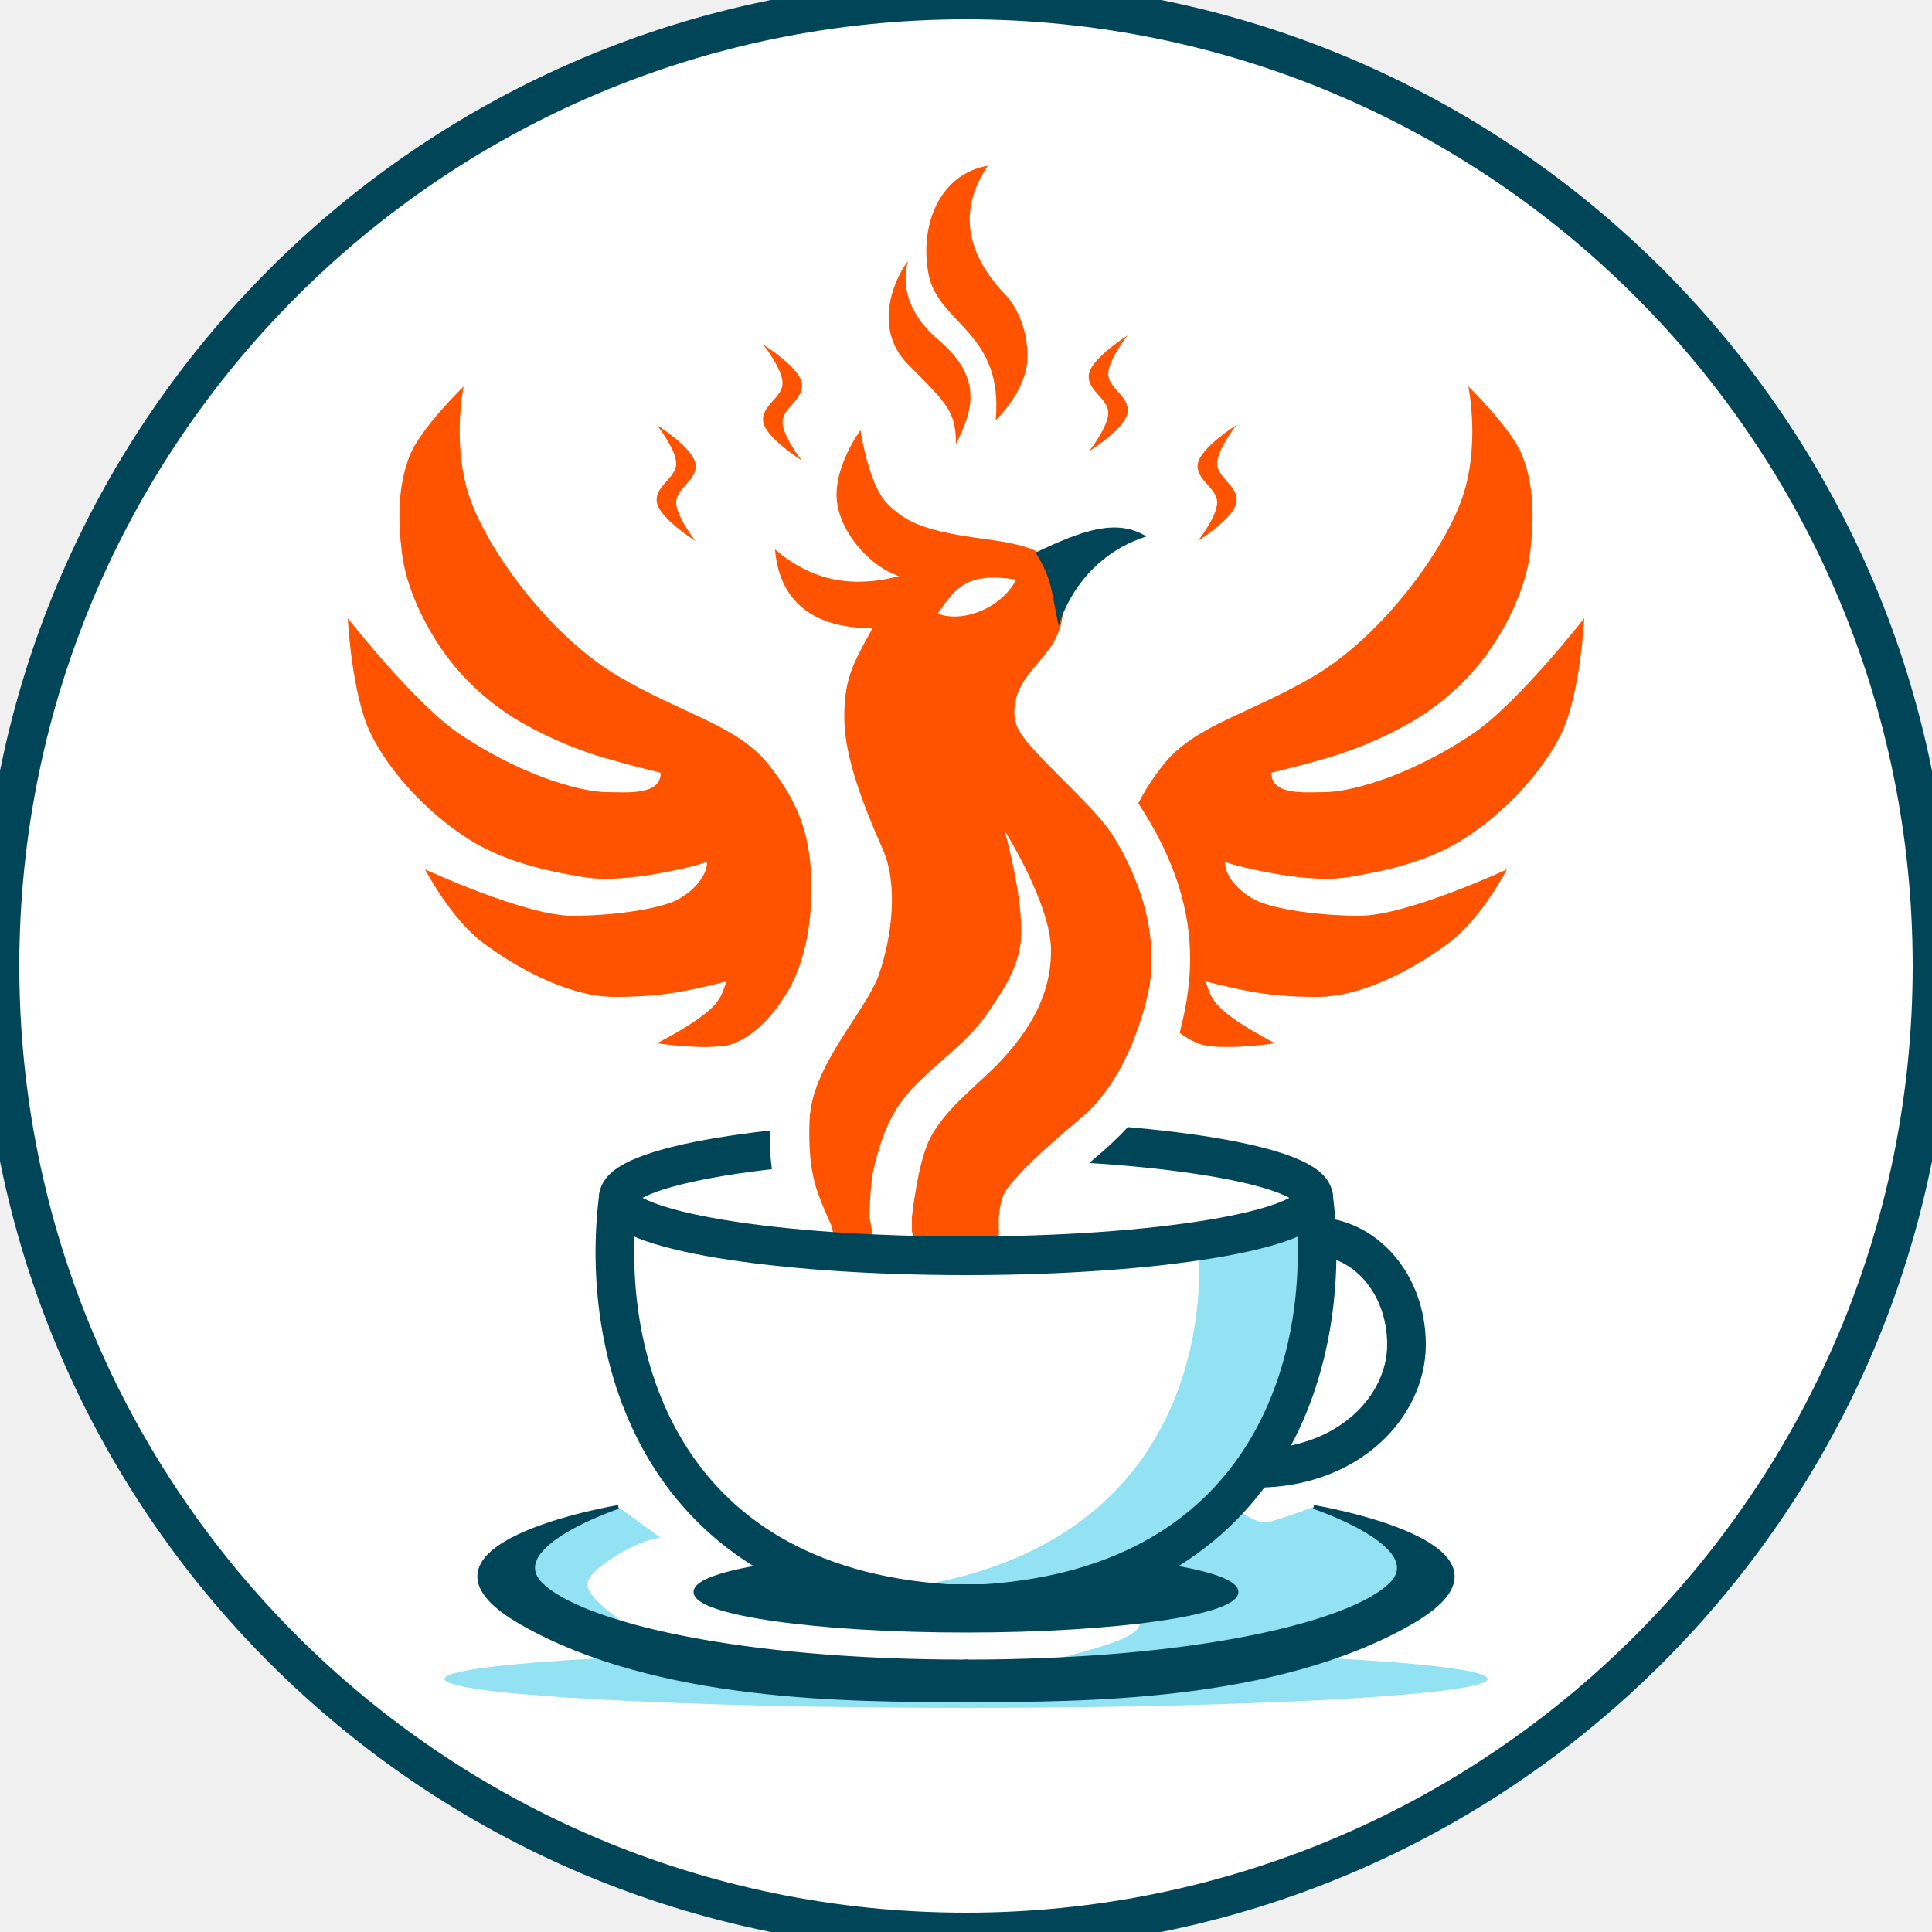
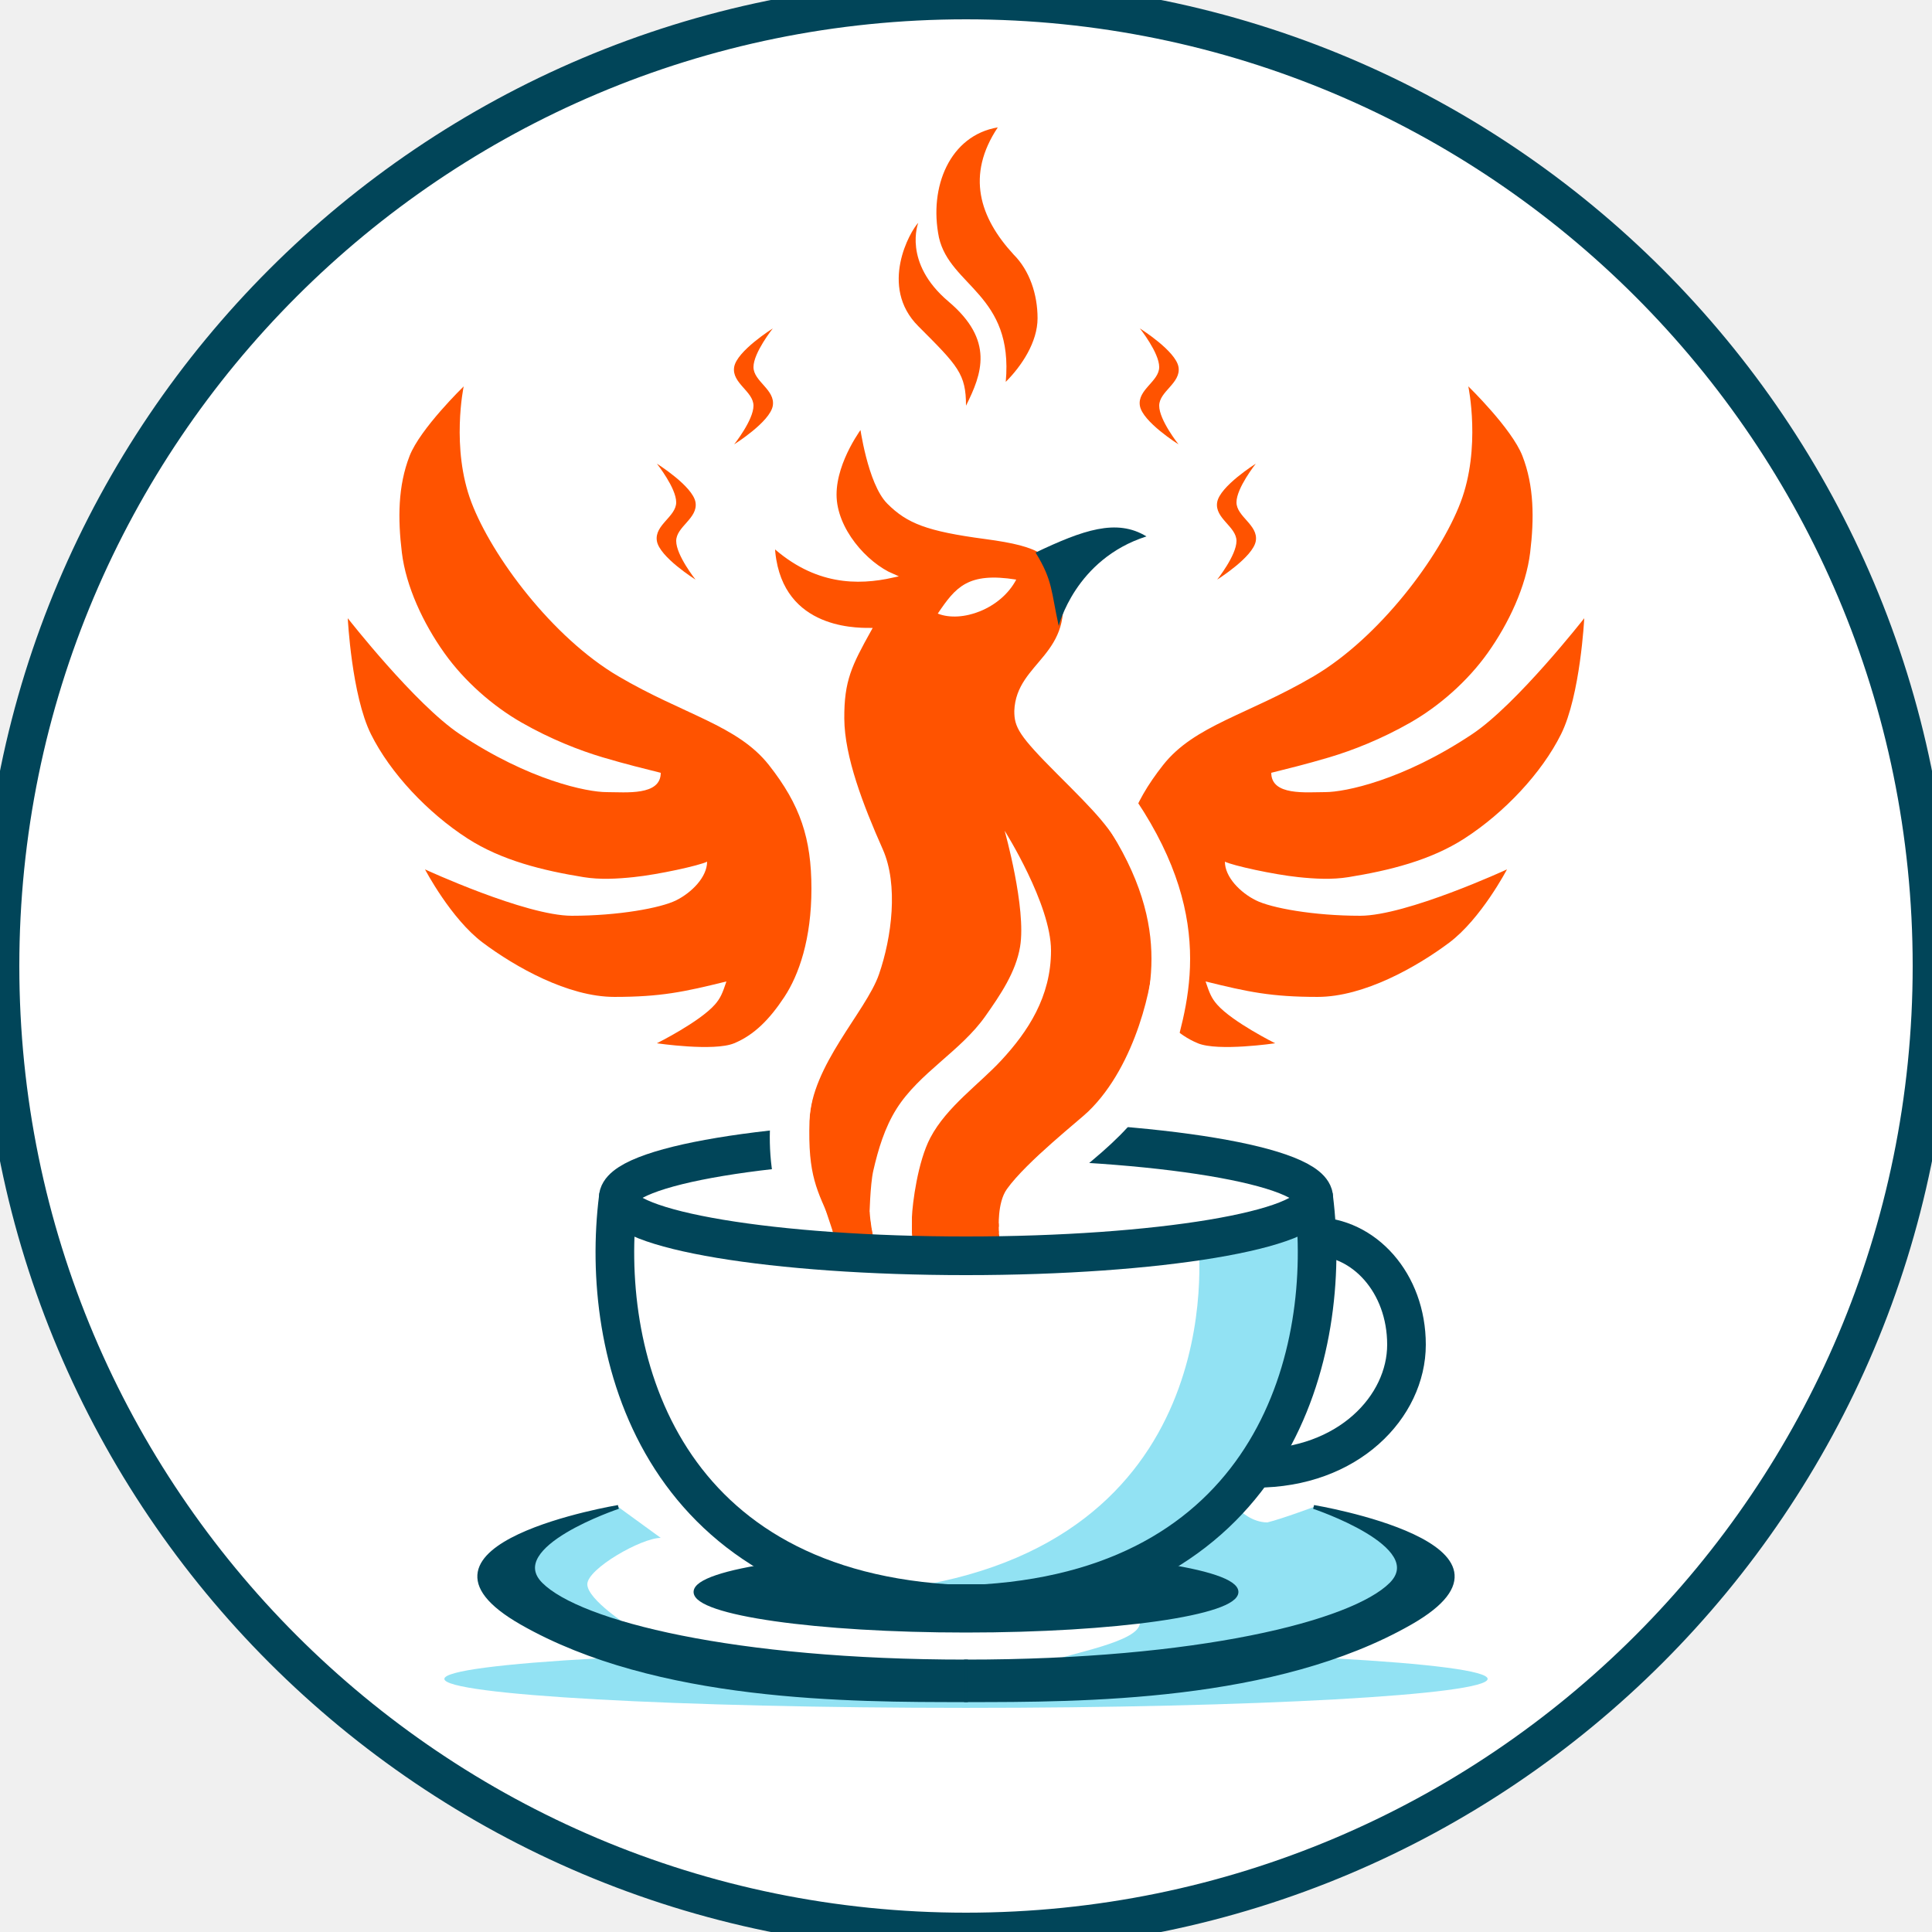
<svg xmlns="http://www.w3.org/2000/svg" width="500" height="500" viewBox="0 0 132.292 132.292" version="1.1" id="svg5">
  <defs id="defs2" />
  <g id="layer8" style="display:inline">
    <circle style="fill:#ffffff;fill-opacity:1;stroke:#014559;stroke-width:2.646;stroke-miterlimit:4;stroke-dasharray:none;stroke-opacity:1;paint-order:fill markers stroke" id="path131906" cx="66.146" cy="66.146" r="66.146" />
  </g>
  <g id="layer6" style="display:inline">
    <ellipse style="fill:#92e2f3;fill-opacity:1;stroke:none;stroke-width:0.265;stroke-linecap:square;stroke-linejoin:miter;stroke-miterlimit:4;stroke-dasharray:none;stroke-opacity:1;paint-order:fill markers stroke" id="path49911" cx="66.146" cy="114.961" rx="35.719" ry="1.984" />
    <ellipse style="display:inline;fill:#ffffff;fill-opacity:1;stroke:none;stroke-width:0.265;stroke-linecap:square;stroke-linejoin:miter;stroke-miterlimit:4;stroke-dasharray:none;stroke-opacity:1;paint-order:fill markers stroke" id="path50888" cx="66.146" cy="107.818" rx="33.073" ry="6.747" />
    <path style="fill:#92e2f3;fill-opacity:1;stroke:none;stroke-width:0.265px;stroke-linecap:butt;stroke-linejoin:miter;stroke-opacity:1;paint-order:fill markers stroke" d="m 42.333,103.188 2.91,2.117 c -1.323,0 -5.027,2.117 -5.027,3.175 0,1.058 2.91,2.91 2.91,2.91 l -2.91,-0.794 -3.44,-1.323 -1.058,-2.381 2.646,-2.117 3.969,-1.587" id="path29011" />
    <path style="fill:#92e2f3;fill-opacity:1;stroke:none;stroke-width:0.265px;stroke-linecap:butt;stroke-linejoin:miter;stroke-opacity:1" d="m 89.958,103.188 c 0,0 -2.117,0.794 -3.175,1.058 -1.058,0 -1.852,-0.794 -1.852,-0.794 l -2.91,2.381 -2.646,1.323 2.646,1.323 v 1.323 c 0,0 -3.969,-1e-5 -3.969,1.323 0,1.323 -5.027,2.117 -6.085,2.646 -1.058,0.529 5.292,0 5.292,0 l 8.467,-1.323 5.556,-1.587 2.646,-1.058 1.852,-1.587 0.265,-1.323 -1.058,-1.587 -2.646,-1.323 -2.381,-0.794" id="path49000" />
    <ellipse style="display:inline;fill:#014559;fill-opacity:1;stroke:#014559;stroke-width:0.265;stroke-linecap:square;stroke-linejoin:miter;stroke-miterlimit:4;stroke-dasharray:none;stroke-opacity:1" id="path14957" cx="66.146" cy="109.008" rx="18.521" ry="2.646" />
    <path style="fill:#ffffff;fill-opacity:1;stroke:#000000;stroke-width:0.265px;stroke-linecap:butt;stroke-linejoin:miter;stroke-opacity:1" d="m 42.333,83.344 5.292,1.323 18.521,1.323 c 0,0 17.198,-1.323 18.521,-1.323 1.323,0 5.292,-1.323 5.292,-1.323 v 7.938 l -1.323,5.292 -6.615,7.938 -7.938,3.969 -7.938,1.323 -10.583,-2.646 c 0,0 -2.646,-1.323 -3.969,-1.323 -1.323,0 -6.615,-7.938 -6.615,-7.938 l -2.646,-7.938 v -6.615" id="path28886" />
    <path style="fill:#92e2f3;fill-opacity:1;stroke:none;stroke-width:0.265px;stroke-linecap:butt;stroke-linejoin:miter;stroke-opacity:1" d="M 63.5,108.479 C 84.667,104.51 82.021,84.667 82.021,84.667 l 7.938,-1.323 v 3.969 l -1.323,9.26 -6.615,7.938 -7.938,3.969 -7.938,1.323 z" id="path128347" />
  </g>
  <g id="layer2" style="display:inline">
-     <path style="fill:#ff5300;fill-opacity:1;stroke:#ff5300;stroke-width:0.265;stroke-miterlimit:4;stroke-dasharray:none;stroke-opacity:1" d="m 62.442,83.873 c 0,0 0.794,2.646 0.691,1.885 0.554,-6.63e-4 3.189,-0.562 5.13,-0.562 l -0.001,-1.84 z" id="path27585" />
-     <path style="fill:#ff5300;fill-opacity:1;stroke:none;stroke-width:0.265px;stroke-linecap:butt;stroke-linejoin:miter;stroke-opacity:1" d="m 56.885,83.344 0.265,1.852 2.691,-0.201 -0.31,-1.652" id="path26552" />
+     <path style="fill:#ff5300;fill-opacity:1;stroke:none;stroke-width:0.265;stroke-miterlimit:4;stroke-dasharray:none;stroke-opacity:1" d="m 62.442,84.297 c 0,0 -0.021,0.667 0.259,1.66 2.276,-0.679 3.949,0.011 5.89,0.011 l -0.329,-2.612 z" id="path27585" />
+     <path style="fill:#ff5300;fill-opacity:1;stroke:none;stroke-width:0.265px;stroke-linecap:butt;stroke-linejoin:miter;stroke-opacity:1" d="m 56.877,83.37 0.273,1.826 2.691,-0.201 -0.31,-1.652" id="path26552" />
    <path style="fill:none;stroke:#014559;stroke-width:2.646;stroke-linecap:round;stroke-linejoin:round;stroke-miterlimit:4;stroke-dasharray:none;stroke-opacity:1;paint-order:normal" d="m 42.333,82.021 c -1.323,10.583 2.646,26.458 22.49,27.781" id="path21064" />
    <path style="fill:none;stroke:#014559;stroke-width:2.646;stroke-linecap:round;stroke-linejoin:round;stroke-miterlimit:4;stroke-dasharray:none;stroke-opacity:1;paint-order:normal" d="M 89.958,82.021 C 91.281,92.604 87.313,108.479 67.469,109.802" id="path21064-0" />
    <ellipse style="fill:none;stroke:#014559;stroke-width:2.646;stroke-miterlimit:4;stroke-dasharray:none" id="path3049" cx="66.146" cy="82.021" rx="23.812" ry="3.969" />
    <path style="fill:none;stroke:#014559;stroke-width:2.646;stroke-linecap:butt;stroke-linejoin:miter;stroke-miterlimit:4;stroke-dasharray:none;stroke-opacity:1" d="m 64.823,109.802 h 2.646" id="path3164" />
    <path style="fill:none;stroke:#014559;stroke-width:2.646;stroke-linecap:butt;stroke-linejoin:miter;stroke-miterlimit:4;stroke-dasharray:none;stroke-opacity:1" d="m 89.958,84.667 c 3.44,10e-7 6.35,3.175 6.35,7.408 0,4.233 -3.969,8.467 -10.319,8.467" id="path3749" />
    <path style="fill:#014559;fill-opacity:1;stroke:#014559;stroke-width:0.265px;stroke-linecap:square;stroke-linejoin:miter;stroke-opacity:1" d="m 42.333,103.188 c 0,0 -15.875,2.646 -6.615,7.938 9.26,5.292 22.49,5.292 30.427,5.292 v -2.646 c -15.875,0 -26.458,-2.646 -29.104,-5.292 -2.646,-2.646 5.292,-5.292 5.292,-5.292 z" id="path11458" />
    <path style="display:inline;fill:#014559;fill-opacity:1;stroke:#014559;stroke-width:0.265px;stroke-linecap:square;stroke-linejoin:miter;stroke-opacity:1" d="m 89.958,103.188 c 0,0 15.875,2.646 6.615,7.938 -9.26,5.292 -22.49,5.292 -30.427,5.292 v -2.646 c 15.875,0 26.458,-2.646 29.104,-5.292 2.646,-2.646 -5.292,-5.292 -5.292,-5.292 z" id="path11458-8" />
  </g>
  <g id="layer7" style="display:inline">
    <path style="fill:#ff5300;fill-opacity:1;stroke:none;stroke-width:0.265px;stroke-linecap:butt;stroke-linejoin:miter;stroke-opacity:1" d="m 31.75,26.458 c 0,0 -0.885,4.219 0.529,7.938 1.414,3.718 5.556,9.26 10.054,11.906 4.498,2.646 8.169,3.355 10.319,6.085 2.149,2.73 2.91,5.027 2.91,8.467 0,3.44 -0.855,5.896 -1.852,7.408 -0.997,1.512 -2.049,2.599 -3.44,3.175 -1.391,0.576 -5.292,0 -5.292,0 0,0 2.917,-1.454 3.969,-2.646 0.392,-0.444 0.529,-0.794 0.794,-1.587 -2.912,0.719 -4.498,1.058 -7.673,1.058 -3.175,0 -6.793,-2.059 -8.996,-3.704 -2.202,-1.645 -3.969,-5.027 -3.969,-5.027 0,0 6.879,3.175 10.054,3.175 3.175,0 6.085,-0.529 7.144,-1.058 1.058,-0.529 2.117,-1.587 2.117,-2.646 -0.529,0.265 -3.324,0.881 -5.027,1.058 -1.14,0.119 -2.308,0.184 -3.44,0 -2.753,-0.447 -5.594,-1.134 -7.938,-2.646 C 29.287,55.656 26.723,52.933 25.4,50.271 24.077,47.609 23.813,42.333 23.813,42.333 c 0,0 4.611,5.896 7.673,7.938 4.762,3.175 8.731,3.969 10.054,3.969 1.323,0 3.704,0.265 3.704,-1.323 -1.058,-0.265 -2.358,-0.579 -3.969,-1.058 -1.611,-0.479 -3.574,-1.249 -5.556,-2.381 -1.982,-1.133 -3.915,-2.83 -5.292,-4.763 -1.445,-2.028 -2.629,-4.559 -2.91,-6.879 -0.281,-2.32 -0.272,-4.553 0.529,-6.615 0.728,-1.875 3.704,-4.763 3.704,-4.763 z" id="path51480" />
    <path style="display:inline;fill:#ff5300;fill-opacity:1;stroke:none;stroke-width:0.265px;stroke-linecap:butt;stroke-linejoin:miter;stroke-opacity:1" d="m 100.542,26.458 c 0,0 0.885,4.219 -0.529,7.938 -1.414,3.718 -5.556,9.26 -10.054,11.906 -4.498,2.646 -8.169,3.355 -10.319,6.085 -2.149,2.73 -2.91,5.027 -2.91,8.467 0,3.44 0.855,5.896 1.852,7.408 0.997,1.512 2.049,2.599 3.44,3.175 1.391,0.576 5.292,0 5.292,0 0,0 -2.917,-1.454 -3.969,-2.646 -0.392,-0.444 -0.529,-0.794 -0.794,-1.587 2.912,0.719 4.498,1.058 7.673,1.058 3.175,0 6.793,-2.059 8.996,-3.704 2.202,-1.645 3.969,-5.027 3.969,-5.027 0,0 -6.879,3.175 -10.054,3.175 -3.175,0 -6.085,-0.529 -7.144,-1.058 -1.058,-0.529 -2.117,-1.587 -2.117,-2.646 0.529,0.265 3.324,0.881 5.027,1.058 1.14,0.119 2.308,0.184 3.44,0 2.753,-0.447 5.594,-1.134 7.937,-2.646 2.727,-1.759 5.292,-4.482 6.615,-7.144 1.323,-2.662 1.587,-7.938 1.587,-7.938 0,0 -4.611,5.896 -7.673,7.938 -4.762,3.175 -8.731,3.969 -10.054,3.969 -1.323,0 -3.704,0.265 -3.704,-1.323 1.058,-0.265 2.358,-0.579 3.969,-1.058 1.611,-0.479 3.574,-1.249 5.556,-2.381 1.982,-1.133 3.915,-2.83 5.292,-4.763 1.445,-2.028 2.629,-4.559 2.91,-6.879 0.281,-2.32 0.272,-4.553 -0.529,-6.615 -0.728,-1.875 -3.704,-4.763 -3.704,-4.763 z" id="path51480-8" />
-     <path style="fill:#ff5300;fill-opacity:1;stroke:#ffffff;stroke-width:0.265;stroke-linecap:butt;stroke-linejoin:miter;stroke-miterlimit:4;stroke-dasharray:none;stroke-opacity:1" d="m 56.885,84.138 c -1.058,-2.381 -1.711,-3.592 -1.587,-7.408 0.123,-3.816 3.887,-7.529 4.763,-10.054 0.875,-2.525 1.323,-6.085 0.265,-8.467 -1.346,-3.029 -2.628,-6.362 -2.646,-8.996 -0.018,-2.634 0.529,-3.704 1.852,-6.085 -1.058,0 -6.35,0 -6.615,-5.821 2.91,2.646 5.821,2.646 8.202,2.117 -1.852,-0.794 -3.969,-3.175 -3.969,-5.556 0,-2.381 1.852,-4.763 1.852,-4.763 0,0 0.529,3.969 1.852,5.292 1.323,1.323 2.646,1.852 6.615,2.381 3.969,0.529 4.599,1.159 5.292,3.175 1.058,5.027 -3.055,5.397 -3.175,8.731 0,1.058 0.265,1.587 2.91,4.233 2.646,2.646 3.704,3.704 4.763,5.821 1.058,2.117 1.852,4.233 1.852,6.615 0,1.852 -1.15,7.615 -4.498,10.848 -0.529,0.529 -4.233,3.44 -5.556,5.292 -0.648,0.895 -0.529,2.646 -0.529,2.646 z" id="path72738" />
+     <path style="fill:#ff5300;fill-opacity:1;stroke:#ffffff;stroke-width:0.265;stroke-linecap:butt;stroke-linejoin:miter;stroke-miterlimit:4;stroke-dasharray:none;stroke-opacity:1" d="m 56.875,83.922 c -1.058,-2.381 -1.7,-3.376 -1.577,-7.192 0.123,-3.816 3.887,-7.529 4.763,-10.054 0.875,-2.525 1.323,-6.085 0.265,-8.467 -1.346,-3.029 -2.628,-6.362 -2.646,-8.996 -0.018,-2.634 0.529,-3.704 1.852,-6.085 -1.058,0 -6.35,0 -6.615,-5.821 2.91,2.646 5.821,2.646 8.202,2.117 -1.852,-0.794 -3.969,-3.175 -3.969,-5.556 0,-2.381 1.852,-4.763 1.852,-4.763 0,0 0.529,3.969 1.852,5.292 1.323,1.323 2.646,1.852 6.615,2.381 3.969,0.529 4.599,1.159 5.292,3.175 1.058,5.027 -3.055,5.397 -3.175,8.731 0,1.058 0.265,1.587 2.91,4.233 2.646,2.646 3.704,3.704 4.763,5.821 1.058,2.117 1.852,4.233 1.852,6.615 0,1.852 -1.15,7.615 -4.498,10.848 -0.529,0.529 -4.233,3.44 -5.556,5.292 -0.648,0.895 -0.529,2.646 -0.529,2.646 z" id="path72738" />
    <path style="fill:#ffffff;stroke:none;stroke-width:0.265px;stroke-linecap:butt;stroke-linejoin:miter;stroke-opacity:1" d="m 64.212,42.016 c 1.223,-1.807 2.049,-2.858 5.374,-2.329 -1.047,2.004 -3.723,2.981 -5.374,2.329 z" id="path69785" />
    <path style="fill:#014559;fill-opacity:1;stroke:none;stroke-width:0.265px;stroke-linecap:butt;stroke-linejoin:miter;stroke-opacity:1" d="m 72.496,42.863 c -0.529,-2.381 -0.399,-3.104 -1.587,-5.027 3.251,-1.543 5.548,-2.354 7.593,-1.106 -4.892,1.567 -6.005,6.133 -6.005,6.133 z" id="path71233" />
-     <path style="fill:#ffffff;stroke:none;stroke-width:0.265px;stroke-linecap:butt;stroke-linejoin:miter;stroke-opacity:1" d="m 68.792,56.885 c 0,0 3.175,5.027 3.175,8.202 0,3.175 -1.587,5.556 -3.401,7.516 -1.514,1.636 -3.742,3.178 -4.859,5.298 -0.869,1.647 -1.264,5.442 -1.264,5.442 v 1.058 l -2.702,0.041 -0.209,-1.1 c 0,0 0.048,-2.225 0.265,-3.175 0.336,-1.469 0.785,-2.958 1.587,-4.233 1.561,-2.482 4.397,-3.954 6.085,-6.35 1.022,-1.451 2.089,-3.012 2.381,-4.763 0.44,-2.633 -1.058,-7.938 -1.058,-7.937 z" id="path92749" />
+     <path style="fill:#ffffff;stroke:none;stroke-width:0.265px;stroke-linecap:butt;stroke-linejoin:miter;stroke-opacity:1" d="m 68.792,56.885 c 0,0 3.175,5.027 3.175,8.202 0,3.175 -1.587,5.556 -3.401,7.516 -1.514,1.636 -3.742,3.178 -4.859,5.298 -0.869,1.647 -1.227,4.499 -1.264,5.442 10e-7,0.31 0,0.529 0,0.529 l -2.3e-5,0.424 -2.702,0.147 -0.209,-1.1 c 0,0 0.048,-2.225 0.265,-3.175 0.336,-1.469 0.785,-2.958 1.587,-4.233 1.561,-2.482 4.397,-3.954 6.085,-6.35 1.022,-1.451 2.089,-3.012 2.381,-4.763 0.44,-2.633 -1.058,-7.938 -1.058,-7.937 z" id="path92749" />
    <path style="fill:none;stroke:#ffffff;stroke-width:2.646;stroke-linecap:butt;stroke-linejoin:bevel;stroke-miterlimit:4;stroke-dasharray:none;stroke-opacity:1" d="m 76.729,55.563 c 5.292,7.938 3.175,13.229 2.117,17.198" id="path107171" />
    <path style="display:inline;fill:none;fill-opacity:1;stroke:#ffffff;stroke-width:2.646;stroke-linecap:butt;stroke-linejoin:bevel;stroke-miterlimit:4;stroke-dasharray:none;stroke-opacity:1" d="m 78.052,73.819 c -1.058,1.852 -2.381,3.175 -4.084,4.604 -1.599,1.342 -3.059,2.54 -3.853,3.863" id="path107171-0" />
    <path style="display:inline;fill:none;stroke:#ffffff;stroke-width:2.646;stroke-linecap:butt;stroke-linejoin:bevel;stroke-miterlimit:4;stroke-dasharray:none;stroke-opacity:1" d="m 55.827,71.438 c -2.381,3.175 -2.117,8.996 -0.794,11.377" id="path107171-0-6" />
-     <path style="display:inline;fill:#ff5300;fill-opacity:1" d="m 82.021,37.042 c 0,0 2.467,-1.544 2.646,-2.646 0.179,-1.102 -1.323,-1.66 -1.323,-2.646 0,-0.986 1.323,-2.646 1.323,-2.646 0,0 -2.467,1.544 -2.646,2.646 -0.179,1.102 1.323,1.66 1.323,2.646 0,0.986 -1.323,2.646 -1.323,2.646 z" id="path125743-4-6" />
-     <path style="display:inline;fill:#ff5300;fill-opacity:1" d="m 47.625,37.042 c 0,0 -2.467,-1.544 -2.646,-2.646 -0.179,-1.102 1.323,-1.66 1.323,-2.646 0,-0.986 -1.323,-2.646 -1.323,-2.646 0,0 2.467,1.544 2.646,2.646 0.179,1.102 -1.323,1.66 -1.323,2.646 0,0.986 1.323,2.646 1.323,2.646 z" id="path125743-47" />
-     <path style="display:inline;fill:#ff5300;fill-opacity:1" d="m 54.908,31.536 c 0,0 -2.467,-1.544 -2.646,-2.646 -0.179,-1.102 1.323,-1.66 1.323,-2.646 0,-0.986 -1.323,-2.646 -1.323,-2.646 0,0 2.467,1.544 2.646,2.646 0.179,1.102 -1.323,1.66 -1.323,2.646 0,0.986 1.323,2.646 1.323,2.646 z" id="path125743-47-4" />
-     <path style="fill:#ff5300;fill-opacity:1;stroke:none;stroke-width:0.265px;stroke-linecap:butt;stroke-linejoin:miter;stroke-opacity:1" d="m 56.885,83.608 0.135,0.679 2.247,0.115 0.484,0.109 -0.139,-0.758 z" id="path31879" />
+     <path style="display:inline;fill:#ff5300;fill-opacity:1" d="m 83.344,39.688 c 0,0 2.467,-1.544 2.646,-2.646 0.179,-1.102 -1.323,-1.66 -1.323,-2.646 0,-0.986 1.323,-2.646 1.323,-2.646 0,0 -2.467,1.544 -2.646,2.646 -0.179,1.102 1.323,1.66 1.323,2.646 0,0.986 -1.323,2.646 -1.323,2.646 z" id="path125743-4-6" />
+     <path style="display:inline;fill:#ff5300;fill-opacity:1" d="m 47.625,39.688 c 0,0 -2.467,-1.544 -2.646,-2.646 -0.179,-1.102 1.323,-1.66 1.323,-2.646 0,-0.986 -1.323,-2.646 -1.323,-2.646 0,0 2.467,1.544 2.646,2.646 0.179,1.102 -1.323,1.66 -1.323,2.646 0,0.986 1.323,2.646 1.323,2.646 z" id="path125743-47" />
+     <path style="display:inline;fill:#ff5300;fill-opacity:1" d="m 50.271,30.427 c 0,0 2.467,-1.544 2.646,-2.646 0.179,-1.102 -1.323,-1.66 -1.323,-2.646 0,-0.986 1.323,-2.646 1.323,-2.646 0,0 -2.467,1.544 -2.646,2.646 -0.179,1.102 1.323,1.66 1.323,2.646 0,0.986 -1.323,2.646 -1.323,2.646 z" id="path125743-47-4" />
+     <path style="fill:#ff5300;fill-opacity:1;stroke:none;stroke-width:0.265px;stroke-linecap:butt;stroke-linejoin:miter;stroke-opacity:1" d="m 56.347,82.287 0.666,1.996 2.484,0.069 0.253,0.158 c 0,0 -0.153,-0.815 -0.208,-1.535 -0.545,-0.589 -2.572,-1.347 -3.195,-0.689 z" id="path31879" />
    <path style="fill:#ff5300;fill-opacity:1;stroke:none;stroke-width:0.265px;stroke-linecap:butt;stroke-linejoin:miter;stroke-opacity:1" d="m 62.442,83.873 -2.3e-5,0.424 5.953,0.118 -0.009,-0.641 z" id="path33269" />
-     <path style="display:inline;fill:#ff5300;fill-opacity:1;stroke:none;stroke-width:0.109px;stroke-linecap:butt;stroke-linejoin:miter;stroke-opacity:1" d="m 67.635,11.351 c -3.267,0.545 -4.741,4.065 -4.03,7.542 0.762,3.349 5.119,3.893 4.574,9.883 1.089,-1.089 2.178,-2.723 2.178,-4.356 0,-1.634 -0.545,-3.267 -1.634,-4.356 -2.348,-2.547 -3.267,-5.445 -1.089,-8.713 z" id="path36436" />
-     <path style="display:inline;fill:#ff5300;fill-opacity:1;stroke:none;stroke-width:0.109px;stroke-linecap:butt;stroke-linejoin:miter;stroke-opacity:1" d="m 62.19,17.885 c -0.545,0.545 -2.723,4.356 0,7.079 2.723,2.723 3.267,3.267 3.267,5.445 1.089,-2.178 1.96,-4.465 -1.198,-7.133 -3.158,-2.668 -2.069,-5.391 -2.069,-5.391 z" id="path37326" />
-     <path style="display:inline;fill:#ff5300;fill-opacity:1" d="m 74.564,30.908 c 0,0 2.467,-1.544 2.646,-2.646 0.179,-1.102 -1.323,-1.66 -1.323,-2.646 0,-0.986 1.323,-2.646 1.323,-2.646 0,0 -2.467,1.544 -2.646,2.646 -0.179,1.102 1.323,1.66 1.323,2.646 0,0.986 -1.323,2.646 -1.323,2.646 z" id="path125743-4-6-2" />
+     <g id="g4286" transform="translate(0.689062,-2.628601)">
+       <path style="display:inline;fill:#ff5300;fill-opacity:1;stroke:none;stroke-width:0.109px;stroke-linecap:butt;stroke-linejoin:miter;stroke-opacity:1" d="m 67.635,11.351 c -3.267,0.545 -4.741,4.065 -4.03,7.542 0.762,3.349 5.119,3.893 4.574,9.883 1.089,-1.089 2.178,-2.723 2.178,-4.356 0,-1.634 -0.545,-3.267 -1.634,-4.356 -2.348,-2.547 -3.267,-5.445 -1.089,-8.713 z" id="path36436" />
+       <path style="display:inline;fill:#ff5300;fill-opacity:1;stroke:none;stroke-width:0.109px;stroke-linecap:butt;stroke-linejoin:miter;stroke-opacity:1" d="m 62.19,17.885 c -0.545,0.545 -2.723,4.356 0,7.079 2.723,2.723 3.267,3.267 3.267,5.445 1.089,-2.178 1.96,-4.465 -1.198,-7.133 -3.158,-2.668 -2.069,-5.391 -2.069,-5.391 z" id="path37326" />
+     </g>
+     <path style="display:inline;fill:#ff5300;fill-opacity:1" d="m 80.698,30.427 c 0,0 -2.467,-1.544 -2.646,-2.646 -0.179,-1.102 1.323,-1.66 1.323,-2.646 0,-0.986 -1.323,-2.646 -1.323,-2.646 0,0 2.467,1.544 2.646,2.646 0.179,1.102 -1.323,1.66 -1.323,2.646 0,0.986 1.323,2.646 1.323,2.646 z" id="path125743-4-6-2" />
  </g>
</svg>
